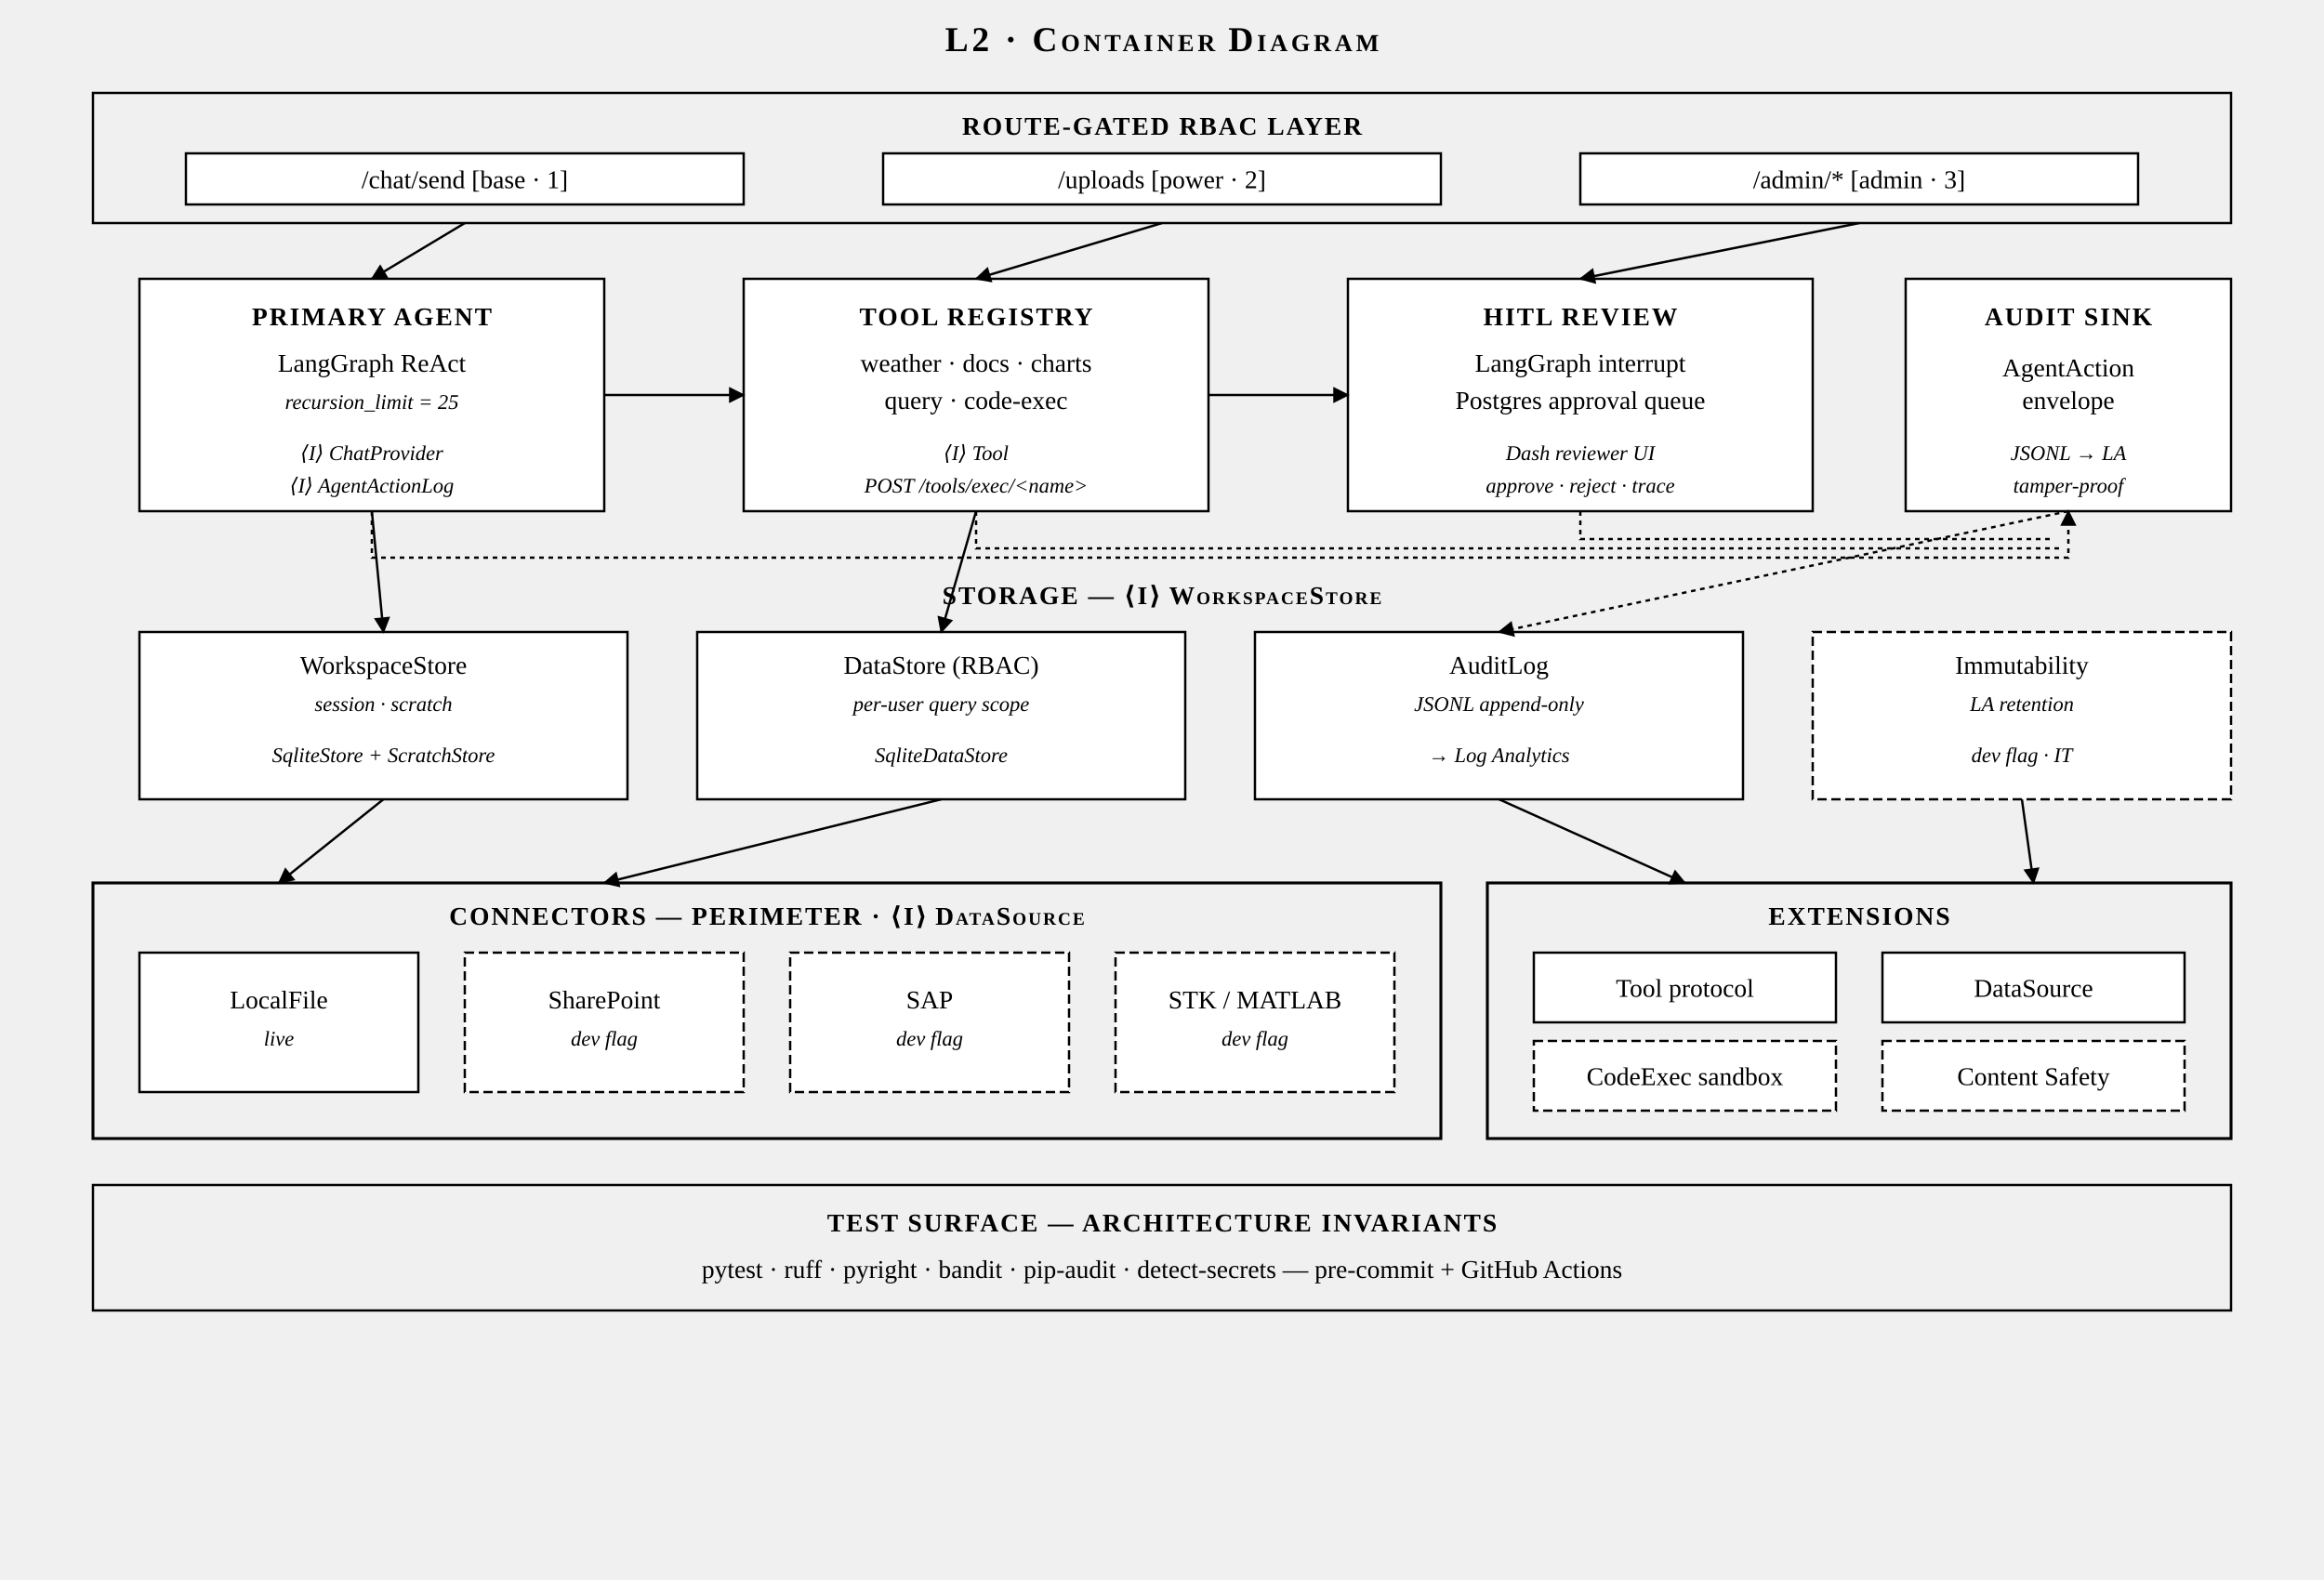
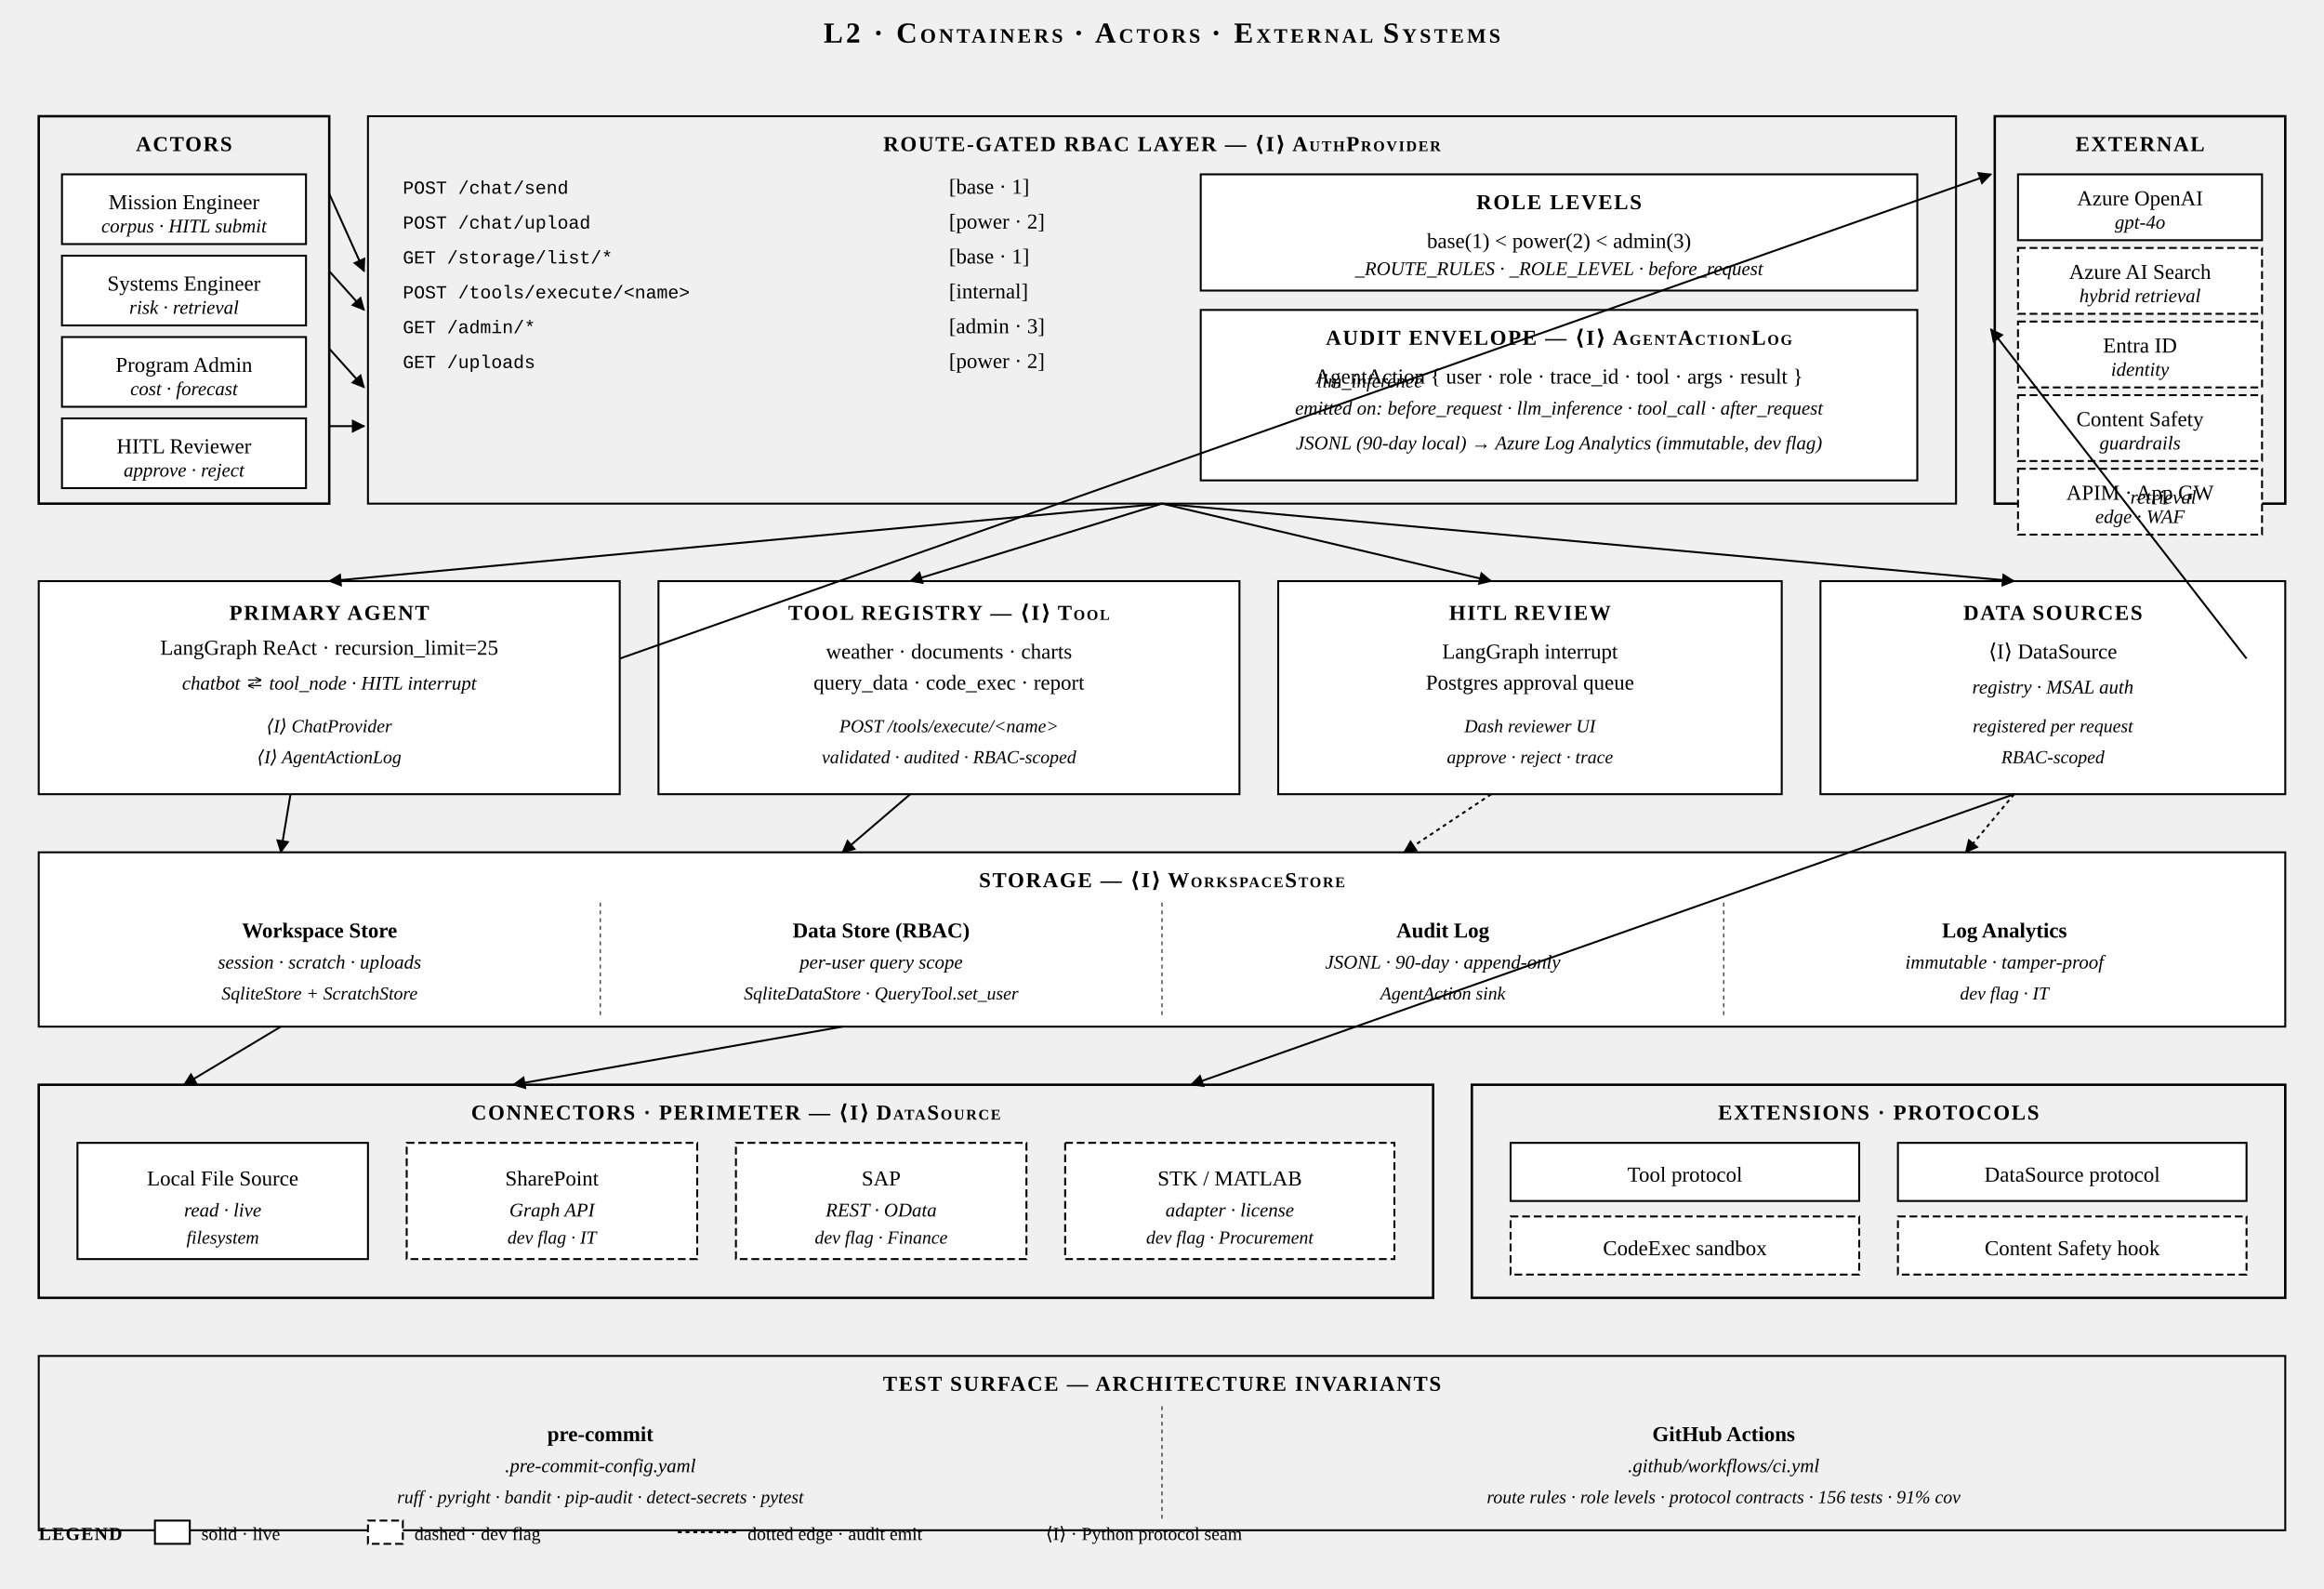
- <svg xmlns="http://www.w3.org/2000/svg" viewBox="0 0 1000 680" font-family="Times New Roman, Times, serif">
+ <svg xmlns="http://www.w3.org/2000/svg" viewBox="0 0 1200 820" font-family="Times New Roman, Times, serif">
  <defs>
    <marker id="arrL2" viewBox="0 0 10 10" refX="9" refY="5" markerWidth="7" markerHeight="7" orient="auto-start-reverse">
      <path d="M 0 0 L 10 5 L 0 10 z" fill="#000" />
    </marker>
    <style>
      .box { fill: #fff; stroke: #000; stroke-width: 1; }
      .box-dashed { fill: #fff; stroke: #000; stroke-width: 1; stroke-dasharray: 4 2; }
      .boundary { fill: none; stroke: #000; stroke-width: 1.25; }
+       .boundary-d { fill: none; stroke: #000; stroke-width: 1.25; stroke-dasharray: 4 2; }
      .band { fill: #f0f0f0; stroke: #000; stroke-width: 1; }
-       .label { font-size: 11px; fill: #000; text-anchor: middle; }
-       .label-small { font-size: 9px; fill: #000; text-anchor: middle; font-style: italic; }
-       .label-l { font-size: 10px; fill: #000; }
-       .group-head { font-size: 11px; font-weight: bold; font-variant: small-caps; letter-spacing: 0.8px; fill: #000; text-anchor: middle; }
+       .lbl { font-size: 11px; fill: #000; }
+       .lbl-c { font-size: 11px; fill: #000; text-anchor: middle; }
+       .lbl-i { font-size: 10px; fill: #000; font-style: italic; }
+       .lbl-i-c { font-size: 10px; fill: #000; font-style: italic; text-anchor: middle; }
+       .head { font-size: 11px; font-weight: bold; font-variant: small-caps; letter-spacing: 0.8px; fill: #000; text-anchor: middle; }
+       .head-l { font-size: 11px; font-weight: bold; font-variant: small-caps; letter-spacing: 0.8px; fill: #000; }
+       .iface { font-size: 9.5px; font-style: italic; fill: #000; text-anchor: middle; }
      .edge { stroke: #000; stroke-width: 1; fill: none; }
-       .edge-audit { stroke: #000; stroke-width: 1; fill: none; stroke-dasharray: 2 2; }
+       .edge-aud { stroke: #000; stroke-width: 1; fill: none; stroke-dasharray: 2 2; }
      .title { font-size: 15px; font-weight: bold; font-variant: small-caps; letter-spacing: 1.5px; fill: #000; text-anchor: middle; }
-       .iface { font-size: 9px; font-style: italic; fill: #000; text-anchor: middle; }
+       .mono { font-family: "Courier New", Courier, monospace; font-size: 9.5px; fill: #000; }
+       .mono-c { font-family: "Courier New", Courier, monospace; font-size: 9.5px; fill: #000; text-anchor: middle; }
    </style>
  </defs>
-   <text x="500" y="22" class="title">L2 · Container Diagram</text>
-   <g transform="translate(0,40)">
-     <rect x="40" y="0" width="920" height="56" class="band" />
-     <text x="500" y="18" class="group-head">ROUTE-GATED RBAC LAYER</text>
-     <rect x="80" y="26" width="240" height="22" class="box" />
-     <text x="200" y="41" class="label">/chat/send   [base · 1]</text>
-     <rect x="380" y="26" width="240" height="22" class="box" />
-     <text x="500" y="41" class="label">/uploads     [power · 2]</text>
-     <rect x="680" y="26" width="240" height="22" class="box" />
-     <text x="800" y="41" class="label">/admin/*     [admin · 3]</text>
-   </g>
-   <g transform="translate(0,120)">
-     <rect x="60" y="0" width="200" height="100" class="box" />
-     <text x="160" y="20" class="group-head">PRIMARY AGENT</text>
-     <text x="160" y="40" class="label">LangGraph ReAct</text>
-     <text x="160" y="56" class="label-small">recursion_limit = 25</text>
-     <text x="160" y="78" class="iface">⟨I⟩ ChatProvider</text>
-     <text x="160" y="92" class="iface">⟨I⟩ AgentActionLog</text>
-     <rect x="320" y="0" width="200" height="100" class="box" />
-     <text x="420" y="20" class="group-head">TOOL REGISTRY</text>
-     <text x="420" y="40" class="label">weather · docs · charts</text>
-     <text x="420" y="56" class="label">query · code-exec</text>
-     <text x="420" y="78" class="iface">⟨I⟩ Tool</text>
-     <text x="420" y="92" class="iface">POST /tools/exec/&lt;name&gt;</text>
-     <rect x="580" y="0" width="200" height="100" class="box" />
-     <text x="680" y="20" class="group-head">HITL REVIEW</text>
-     <text x="680" y="40" class="label">LangGraph interrupt</text>
-     <text x="680" y="56" class="label">Postgres approval queue</text>
-     <text x="680" y="78" class="iface">Dash reviewer UI</text>
-     <text x="680" y="92" class="iface">approve · reject · trace</text>
-     <rect x="820" y="0" width="140" height="100" class="box" />
-     <text x="890" y="20" class="group-head">AUDIT SINK</text>
-     <text x="890" y="42" class="label">AgentAction</text>
-     <text x="890" y="56" class="label">envelope</text>
-     <text x="890" y="78" class="iface">JSONL → LA</text>
-     <text x="890" y="92" class="iface">tamper-proof</text>
-   </g>
-   <g transform="translate(0,260)">
-     <text x="500" y="0" class="group-head">STORAGE — ⟨I⟩ WorkspaceStore</text>
-     <rect x="60" y="12" width="210" height="72" class="box" />
-     <text x="165" y="30" class="label">WorkspaceStore</text>
-     <text x="165" y="46" class="label-small">session · scratch</text>
-     <text x="165" y="68" class="iface">SqliteStore + ScratchStore</text>
-     <rect x="300" y="12" width="210" height="72" class="box" />
-     <text x="405" y="30" class="label">DataStore (RBAC)</text>
-     <text x="405" y="46" class="label-small">per-user query scope</text>
-     <text x="405" y="68" class="iface">SqliteDataStore</text>
-     <rect x="540" y="12" width="210" height="72" class="box" />
-     <text x="645" y="30" class="label">AuditLog</text>
-     <text x="645" y="46" class="label-small">JSONL append-only</text>
-     <text x="645" y="68" class="iface">→ Log Analytics</text>
-     <rect x="780" y="12" width="180" height="72" class="box-dashed" />
-     <text x="870" y="30" class="label">Immutability</text>
-     <text x="870" y="46" class="label-small">LA retention</text>
-     <text x="870" y="68" class="iface">dev flag · IT</text>
-   </g>
-   <g transform="translate(0,380)">
-     <rect x="40" y="0" width="580" height="110" class="boundary" />
-     <text x="330" y="18" class="group-head">CONNECTORS — PERIMETER · ⟨I⟩ DataSource</text>
-     <rect x="60" y="30" width="120" height="60" class="box" />
-     <text x="120" y="54" class="label">LocalFile</text>
-     <text x="120" y="70" class="label-small">live</text>
-     <rect x="200" y="30" width="120" height="60" class="box-dashed" />
-     <text x="260" y="54" class="label">SharePoint</text>
-     <text x="260" y="70" class="label-small">dev flag</text>
-     <rect x="340" y="30" width="120" height="60" class="box-dashed" />
-     <text x="400" y="54" class="label">SAP</text>
-     <text x="400" y="70" class="label-small">dev flag</text>
-     <rect x="480" y="30" width="120" height="60" class="box-dashed" />
-     <text x="540" y="54" class="label">STK / MATLAB</text>
-     <text x="540" y="70" class="label-small">dev flag</text>
-   </g>
-   <g transform="translate(0,380)">
-     <rect x="640" y="0" width="320" height="110" class="boundary" />
-     <text x="800" y="18" class="group-head">EXTENSIONS</text>
-     <rect x="660" y="30" width="130" height="30" class="box" />
-     <text x="725" y="49" class="label">Tool protocol</text>
-     <rect x="810" y="30" width="130" height="30" class="box" />
-     <text x="875" y="49" class="label">DataSource</text>
-     <rect x="660" y="68" width="130" height="30" class="box-dashed" />
-     <text x="725" y="87" class="label">CodeExec sandbox</text>
-     <rect x="810" y="68" width="130" height="30" class="box-dashed" />
-     <text x="875" y="87" class="label">Content Safety</text>
-   </g>
-   <g transform="translate(0,510)">
-     <rect x="40" y="0" width="920" height="54" class="band" />
-     <text x="500" y="20" class="group-head">TEST SURFACE — ARCHITECTURE INVARIANTS</text>
-     <text x="500" y="40" class="label">pytest · ruff · pyright · bandit · pip-audit · detect-secrets   —   pre-commit + GitHub Actions</text>
-   </g>
-   <line x1="200" y1="96" x2="160" y2="120" class="edge" marker-end="url(#arrL2)" />
-   <line x1="500" y1="96" x2="420" y2="120" class="edge" marker-end="url(#arrL2)" />
-   <line x1="800" y1="96" x2="680" y2="120" class="edge" marker-end="url(#arrL2)" />
-   <line x1="260" y1="170" x2="320" y2="170" class="edge" marker-end="url(#arrL2)" />
-   <line x1="520" y1="170" x2="580" y2="170" class="edge" marker-end="url(#arrL2)" />
-   <path d="M 160 220 L 160 240 L 890 240 L 890 220" class="edge-audit" marker-end="url(#arrL2)" />
-   <path d="M 420 220 L 420 236 L 886 236" class="edge-audit" />
-   <path d="M 680 220 L 680 232 L 884 232" class="edge-audit" />
-   <line x1="160" y1="220" x2="165" y2="272" class="edge" marker-end="url(#arrL2)" />
-   <line x1="420" y1="220" x2="405" y2="272" class="edge" marker-end="url(#arrL2)" />
-   <line x1="890" y1="220" x2="645" y2="272" class="edge-audit" marker-end="url(#arrL2)" />
-   <line x1="165" y1="344" x2="120" y2="380" class="edge" marker-end="url(#arrL2)" />
-   <line x1="405" y1="344" x2="260" y2="380" class="edge" marker-end="url(#arrL2)" />
-   <line x1="645" y1="344" x2="725" y2="380" class="edge" marker-end="url(#arrL2)" />
-   <line x1="870" y1="344" x2="875" y2="380" class="edge" marker-end="url(#arrL2)" />
+   <text x="600" y="22" class="title">L2 · Containers · Actors · External Systems</text>
+   <g transform="translate(20,60)">
+     <rect x="0" y="0" width="150" height="200" class="boundary" />
+     <text x="75" y="18" class="head">ACTORS</text>
+     <rect x="12" y="30" width="126" height="36" class="box" />
+     <text x="75" y="48" class="lbl-c">Mission Engineer</text>
+     <text x="75" y="60" class="lbl-i-c">corpus · HITL submit</text>
+     <rect x="12" y="72" width="126" height="36" class="box" />
+     <text x="75" y="90" class="lbl-c">Systems Engineer</text>
+     <text x="75" y="102" class="lbl-i-c">risk · retrieval</text>
+     <rect x="12" y="114" width="126" height="36" class="box" />
+     <text x="75" y="132" class="lbl-c">Program Admin</text>
+     <text x="75" y="144" class="lbl-i-c">cost · forecast</text>
+     <rect x="12" y="156" width="126" height="36" class="box" />
+     <text x="75" y="174" class="lbl-c">HITL Reviewer</text>
+     <text x="75" y="186" class="lbl-i-c">approve · reject</text>
+   </g>
+   <g transform="translate(190,60)">
+     <rect x="0" y="0" width="820" height="200" class="band" />
+     <text x="410" y="18" class="head">ROUTE-GATED RBAC LAYER   —   ⟨I⟩ AuthProvider</text>
+     <text x="18" y="40" class="mono">POST  /chat/send</text>
+     <text x="300" y="40" class="lbl">[base · 1]</text>
+     <text x="18" y="58" class="mono">POST  /chat/upload</text>
+     <text x="300" y="58" class="lbl">[power · 2]</text>
+     <text x="18" y="76" class="mono">GET   /storage/list/*</text>
+     <text x="300" y="76" class="lbl">[base · 1]</text>
+     <text x="18" y="94" class="mono">POST  /tools/execute/&lt;name&gt;</text>
+     <text x="300" y="94" class="lbl">[internal]</text>
+     <text x="18" y="112" class="mono">GET   /admin/*</text>
+     <text x="300" y="112" class="lbl">[admin · 3]</text>
+     <text x="18" y="130" class="mono">GET   /uploads</text>
+     <text x="300" y="130" class="lbl">[power · 2]</text>
+     <rect x="430" y="30" width="370" height="60" class="box" />
+     <text x="615" y="48" class="head">ROLE LEVELS</text>
+     <text x="615" y="68" class="lbl-c">base(1) &lt; power(2) &lt; admin(3)</text>
+     <text x="615" y="82" class="lbl-i-c">_ROUTE_RULES · _ROLE_LEVEL · before_request</text>
+     <rect x="430" y="100" width="370" height="88" class="box" />
+     <text x="615" y="118" class="head">AUDIT ENVELOPE   —   ⟨I⟩ AgentActionLog</text>
+     <text x="615" y="138" class="lbl-c">AgentAction { user · role · trace_id · tool · args · result }</text>
+     <text x="615" y="154" class="lbl-i-c">emitted on: before_request · llm_inference · tool_call · after_request</text>
+     <text x="615" y="172" class="lbl-i-c">JSONL (90-day local) → Azure Log Analytics (immutable, dev flag)</text>
+   </g>
+   <g transform="translate(1030,60)">
+     <rect x="0" y="0" width="150" height="200" class="boundary" />
+     <text x="75" y="18" class="head">EXTERNAL</text>
+     <rect x="12" y="30" width="126" height="34" class="box" />
+     <text x="75" y="46" class="lbl-c">Azure OpenAI</text>
+     <text x="75" y="58" class="lbl-i-c">gpt-4o</text>
+     <rect x="12" y="68" width="126" height="34" class="box-dashed" />
+     <text x="75" y="84" class="lbl-c">Azure AI Search</text>
+     <text x="75" y="96" class="lbl-i-c">hybrid retrieval</text>
+     <rect x="12" y="106" width="126" height="34" class="box-dashed" />
+     <text x="75" y="122" class="lbl-c">Entra ID</text>
+     <text x="75" y="134" class="lbl-i-c">identity</text>
+     <rect x="12" y="144" width="126" height="34" class="box-dashed" />
+     <text x="75" y="160" class="lbl-c">Content Safety</text>
+     <text x="75" y="172" class="lbl-i-c">guardrails</text>
+     <rect x="12" y="182" width="126" height="34" class="box-dashed" />
+     <text x="75" y="198" class="lbl-c">APIM · App GW</text>
+     <text x="75" y="210" class="lbl-i-c">edge · WAF</text>
+   </g>
+   <g transform="translate(20,300)">
+     <rect x="0" y="0" width="300" height="110" class="box" />
+     <text x="150" y="20" class="head">PRIMARY AGENT</text>
+     <text x="150" y="38" class="lbl-c">LangGraph ReAct · recursion_limit=25</text>
+     <text x="150" y="56" class="lbl-i-c">chatbot ⇄ tool_node · HITL interrupt</text>
+     <text x="150" y="78" class="iface">⟨I⟩ ChatProvider</text>
+     <text x="150" y="94" class="iface">⟨I⟩ AgentActionLog</text>
+     <rect x="320" y="0" width="300" height="110" class="box" />
+     <text x="470" y="20" class="head">TOOL REGISTRY   —   ⟨I⟩ Tool</text>
+     <text x="470" y="40" class="lbl-c">weather · documents · charts</text>
+     <text x="470" y="56" class="lbl-c">query_data · code_exec · report</text>
+     <text x="470" y="78" class="iface">POST /tools/execute/&lt;name&gt;</text>
+     <text x="470" y="94" class="iface">validated · audited · RBAC-scoped</text>
+     <rect x="640" y="0" width="260" height="110" class="box" />
+     <text x="770" y="20" class="head">HITL REVIEW</text>
+     <text x="770" y="40" class="lbl-c">LangGraph interrupt</text>
+     <text x="770" y="56" class="lbl-c">Postgres approval queue</text>
+     <text x="770" y="78" class="iface">Dash reviewer UI</text>
+     <text x="770" y="94" class="iface">approve · reject · trace</text>
+     <rect x="920" y="0" width="240" height="110" class="box" />
+     <text x="1040" y="20" class="head">DATA SOURCES</text>
+     <text x="1040" y="40" class="lbl-c">⟨I⟩ DataSource</text>
+     <text x="1040" y="58" class="lbl-i-c">registry · MSAL auth</text>
+     <text x="1040" y="78" class="iface">registered per request</text>
+     <text x="1040" y="94" class="iface">RBAC-scoped</text>
+   </g>
+   <g transform="translate(20,440)">
+     <rect x="0" y="0" width="1160" height="90" class="box" />
+     <text x="580" y="18" class="head">STORAGE   —   ⟨I⟩ WorkspaceStore</text>
+     <line x1="290" y1="26" x2="290" y2="86" stroke="#000" stroke-width="0.5" stroke-dasharray="2 2" />
+     <line x1="580" y1="26" x2="580" y2="86" stroke="#000" stroke-width="0.5" stroke-dasharray="2 2" />
+     <line x1="870" y1="26" x2="870" y2="86" stroke="#000" stroke-width="0.5" stroke-dasharray="2 2" />
+     <text x="145" y="44" class="lbl-c" font-weight="bold">Workspace Store</text>
+     <text x="145" y="60" class="lbl-i-c">session · scratch · uploads</text>
+     <text x="145" y="76" class="iface">SqliteStore + ScratchStore</text>
+     <text x="435" y="44" class="lbl-c" font-weight="bold">Data Store (RBAC)</text>
+     <text x="435" y="60" class="lbl-i-c">per-user query scope</text>
+     <text x="435" y="76" class="iface">SqliteDataStore · QueryTool.set_user</text>
+     <text x="725" y="44" class="lbl-c" font-weight="bold">Audit Log</text>
+     <text x="725" y="60" class="lbl-i-c">JSONL · 90-day · append-only</text>
+     <text x="725" y="76" class="iface">AgentAction sink</text>
+     <text x="1015" y="44" class="lbl-c" font-weight="bold">Log Analytics</text>
+     <text x="1015" y="60" class="lbl-i-c">immutable · tamper-proof</text>
+     <text x="1015" y="76" class="iface">dev flag · IT</text>
+   </g>
+   <g transform="translate(20,560)">
+     <rect x="0" y="0" width="720" height="110" class="boundary" />
+     <text x="360" y="18" class="head">CONNECTORS · PERIMETER   —   ⟨I⟩ DataSource</text>
+     <rect x="20" y="30" width="150" height="60" class="box" />
+     <text x="95" y="52" class="lbl-c">Local File Source</text>
+     <text x="95" y="68" class="lbl-i-c">read · live</text>
+     <text x="95" y="82" class="iface">filesystem</text>
+     <rect x="190" y="30" width="150" height="60" class="box-dashed" />
+     <text x="265" y="52" class="lbl-c">SharePoint</text>
+     <text x="265" y="68" class="lbl-i-c">Graph API</text>
+     <text x="265" y="82" class="iface">dev flag · IT</text>
+     <rect x="360" y="30" width="150" height="60" class="box-dashed" />
+     <text x="435" y="52" class="lbl-c">SAP</text>
+     <text x="435" y="68" class="lbl-i-c">REST · OData</text>
+     <text x="435" y="82" class="iface">dev flag · Finance</text>
+     <rect x="530" y="30" width="170" height="60" class="box-dashed" />
+     <text x="615" y="52" class="lbl-c">STK / MATLAB</text>
+     <text x="615" y="68" class="lbl-i-c">adapter · license</text>
+     <text x="615" y="82" class="iface">dev flag · Procurement</text>
+   </g>
+   <g transform="translate(760,560)">
+     <rect x="0" y="0" width="420" height="110" class="boundary" />
+     <text x="210" y="18" class="head">EXTENSIONS · PROTOCOLS</text>
+     <rect x="20" y="30" width="180" height="30" class="box" />
+     <text x="110" y="50" class="lbl-c">Tool protocol</text>
+     <rect x="220" y="30" width="180" height="30" class="box" />
+     <text x="310" y="50" class="lbl-c">DataSource protocol</text>
+     <rect x="20" y="68" width="180" height="30" class="box-dashed" />
+     <text x="110" y="88" class="lbl-c">CodeExec sandbox</text>
+     <rect x="220" y="68" width="180" height="30" class="box-dashed" />
+     <text x="310" y="88" class="lbl-c">Content Safety hook</text>
+   </g>
+   <g transform="translate(20,700)">
+     <rect x="0" y="0" width="1160" height="90" class="band" />
+     <text x="580" y="18" class="head">TEST SURFACE   —   ARCHITECTURE INVARIANTS</text>
+     <line x1="580" y1="26" x2="580" y2="86" stroke="#000" stroke-width="0.5" stroke-dasharray="2 2" />
+     <text x="290" y="44" class="lbl-c" font-weight="bold">pre-commit</text>
+     <text x="290" y="60" class="lbl-i-c">.pre-commit-config.yaml</text>
+     <text x="290" y="76" class="iface">ruff · pyright · bandit · pip-audit · detect-secrets · pytest</text>
+     <text x="870" y="44" class="lbl-c" font-weight="bold">GitHub Actions</text>
+     <text x="870" y="60" class="lbl-i-c">.github/workflows/ci.yml</text>
+     <text x="870" y="76" class="iface">route rules · role levels · protocol contracts · 156 tests · 91% cov</text>
+   </g>
+   <line x1="170" y1="100" x2="188" y2="140" class="edge" marker-end="url(#arrL2)" />
+   <line x1="170" y1="140" x2="188" y2="160" class="edge" marker-end="url(#arrL2)" />
+   <line x1="170" y1="180" x2="188" y2="200" class="edge" marker-end="url(#arrL2)" />
+   <line x1="170" y1="220" x2="188" y2="220" class="edge" marker-end="url(#arrL2)" />
+   <line x1="600" y1="260" x2="170" y2="300" class="edge" marker-end="url(#arrL2)" />
+   <line x1="600" y1="260" x2="470" y2="300" class="edge" marker-end="url(#arrL2)" />
+   <line x1="600" y1="260" x2="770" y2="300" class="edge" marker-end="url(#arrL2)" />
+   <line x1="600" y1="260" x2="1040" y2="300" class="edge" marker-end="url(#arrL2)" />
+   <line x1="320" y1="340" x2="1028" y2="90" class="edge" marker-end="url(#arrL2)" />
+   <text x="680" y="200" class="lbl-i">llm_inference</text>
+   <line x1="1160" y1="340" x2="1028" y2="170" class="edge" marker-end="url(#arrL2)" />
+   <text x="1100" y="260" class="lbl-i">retrieval</text>
+   <line x1="150" y1="410" x2="145" y2="440" class="edge" marker-end="url(#arrL2)" />
+   <line x1="470" y1="410" x2="435" y2="440" class="edge" marker-end="url(#arrL2)" />
+   <line x1="770" y1="410" x2="725" y2="440" class="edge-aud" marker-end="url(#arrL2)" />
+   <line x1="1040" y1="410" x2="1015" y2="440" class="edge-aud" marker-end="url(#arrL2)" />
+   <line x1="1040" y1="410" x2="615" y2="560" class="edge" marker-end="url(#arrL2)" />
+   <line x1="145" y1="530" x2="95" y2="560" class="edge" marker-end="url(#arrL2)" />
+   <line x1="435" y1="530" x2="265" y2="560" class="edge" marker-end="url(#arrL2)" />
+   <g transform="translate(20,795)">
+     <text x="0" y="0" font-size="9.5" font-weight="bold" font-variant="small-caps" letter-spacing="0.6px">LEGEND</text>
+     <rect x="60" y="-10" width="18" height="12" class="box" />
+     <text x="84" y="0" font-size="9.5">solid · live</text>
+     <rect x="170" y="-10" width="18" height="12" class="box-dashed" />
+     <text x="194" y="0" font-size="9.5">dashed · dev flag</text>
+     <line x1="330" y1="-4" x2="360" y2="-4" class="edge-aud" />
+     <text x="366" y="0" font-size="9.5">dotted edge · audit emit</text>
+     <text x="520" y="0" font-size="9.5">⟨I⟩ · Python protocol seam</text>
+   </g>
</svg>
